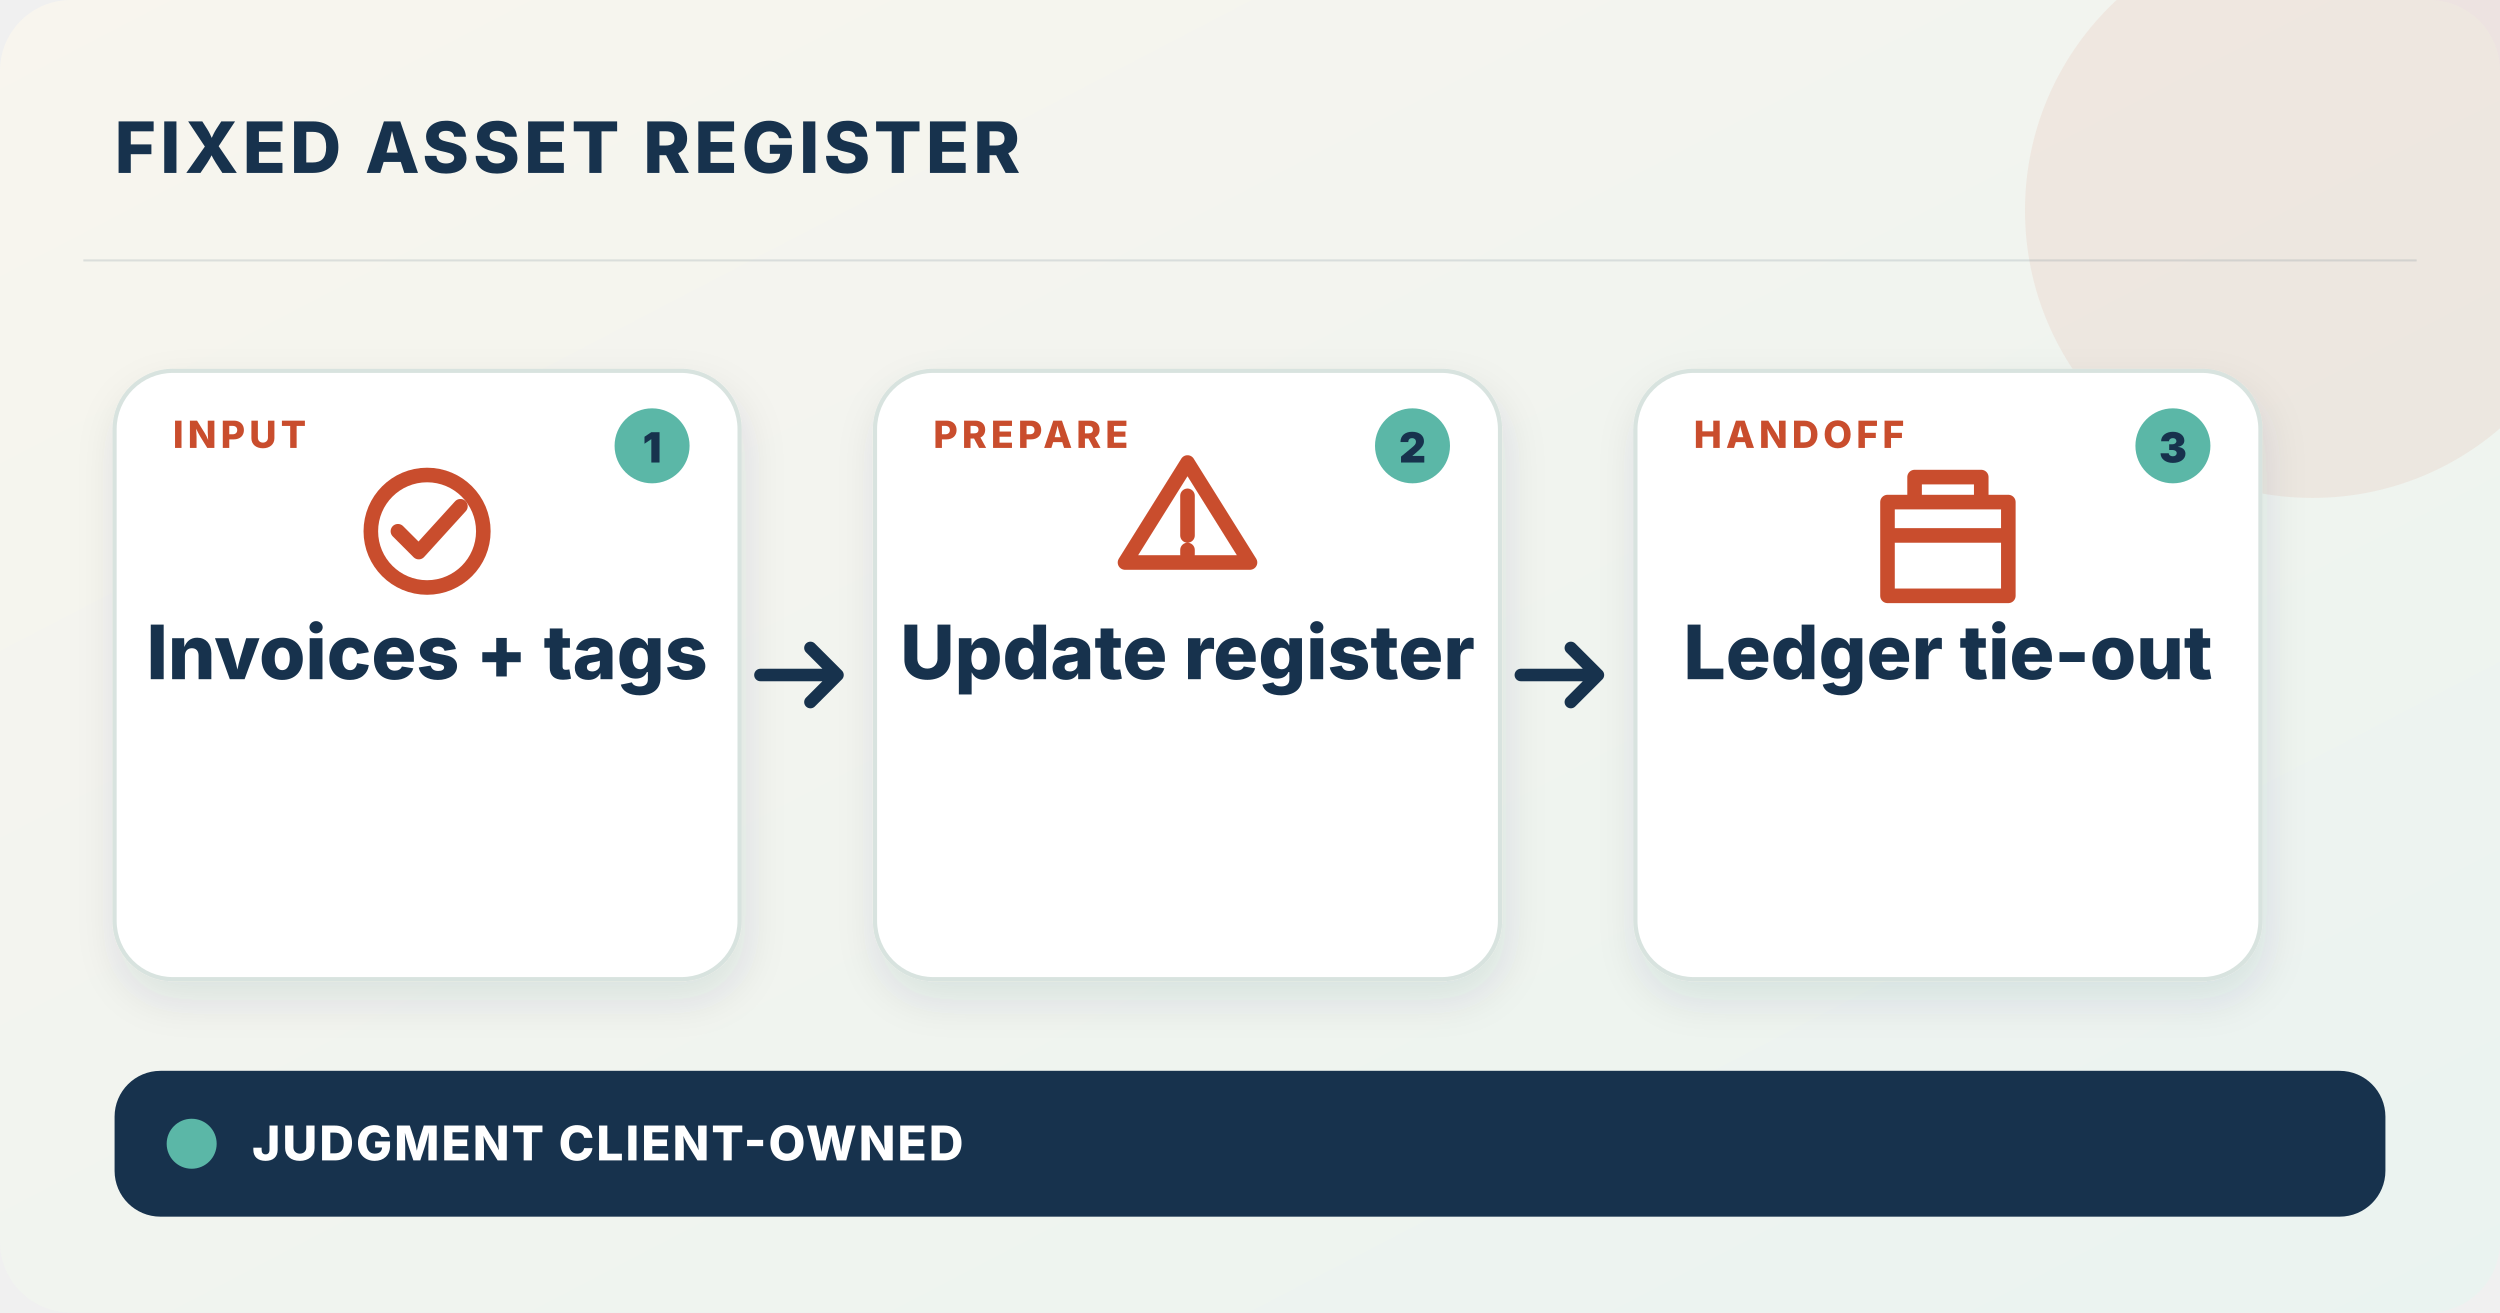
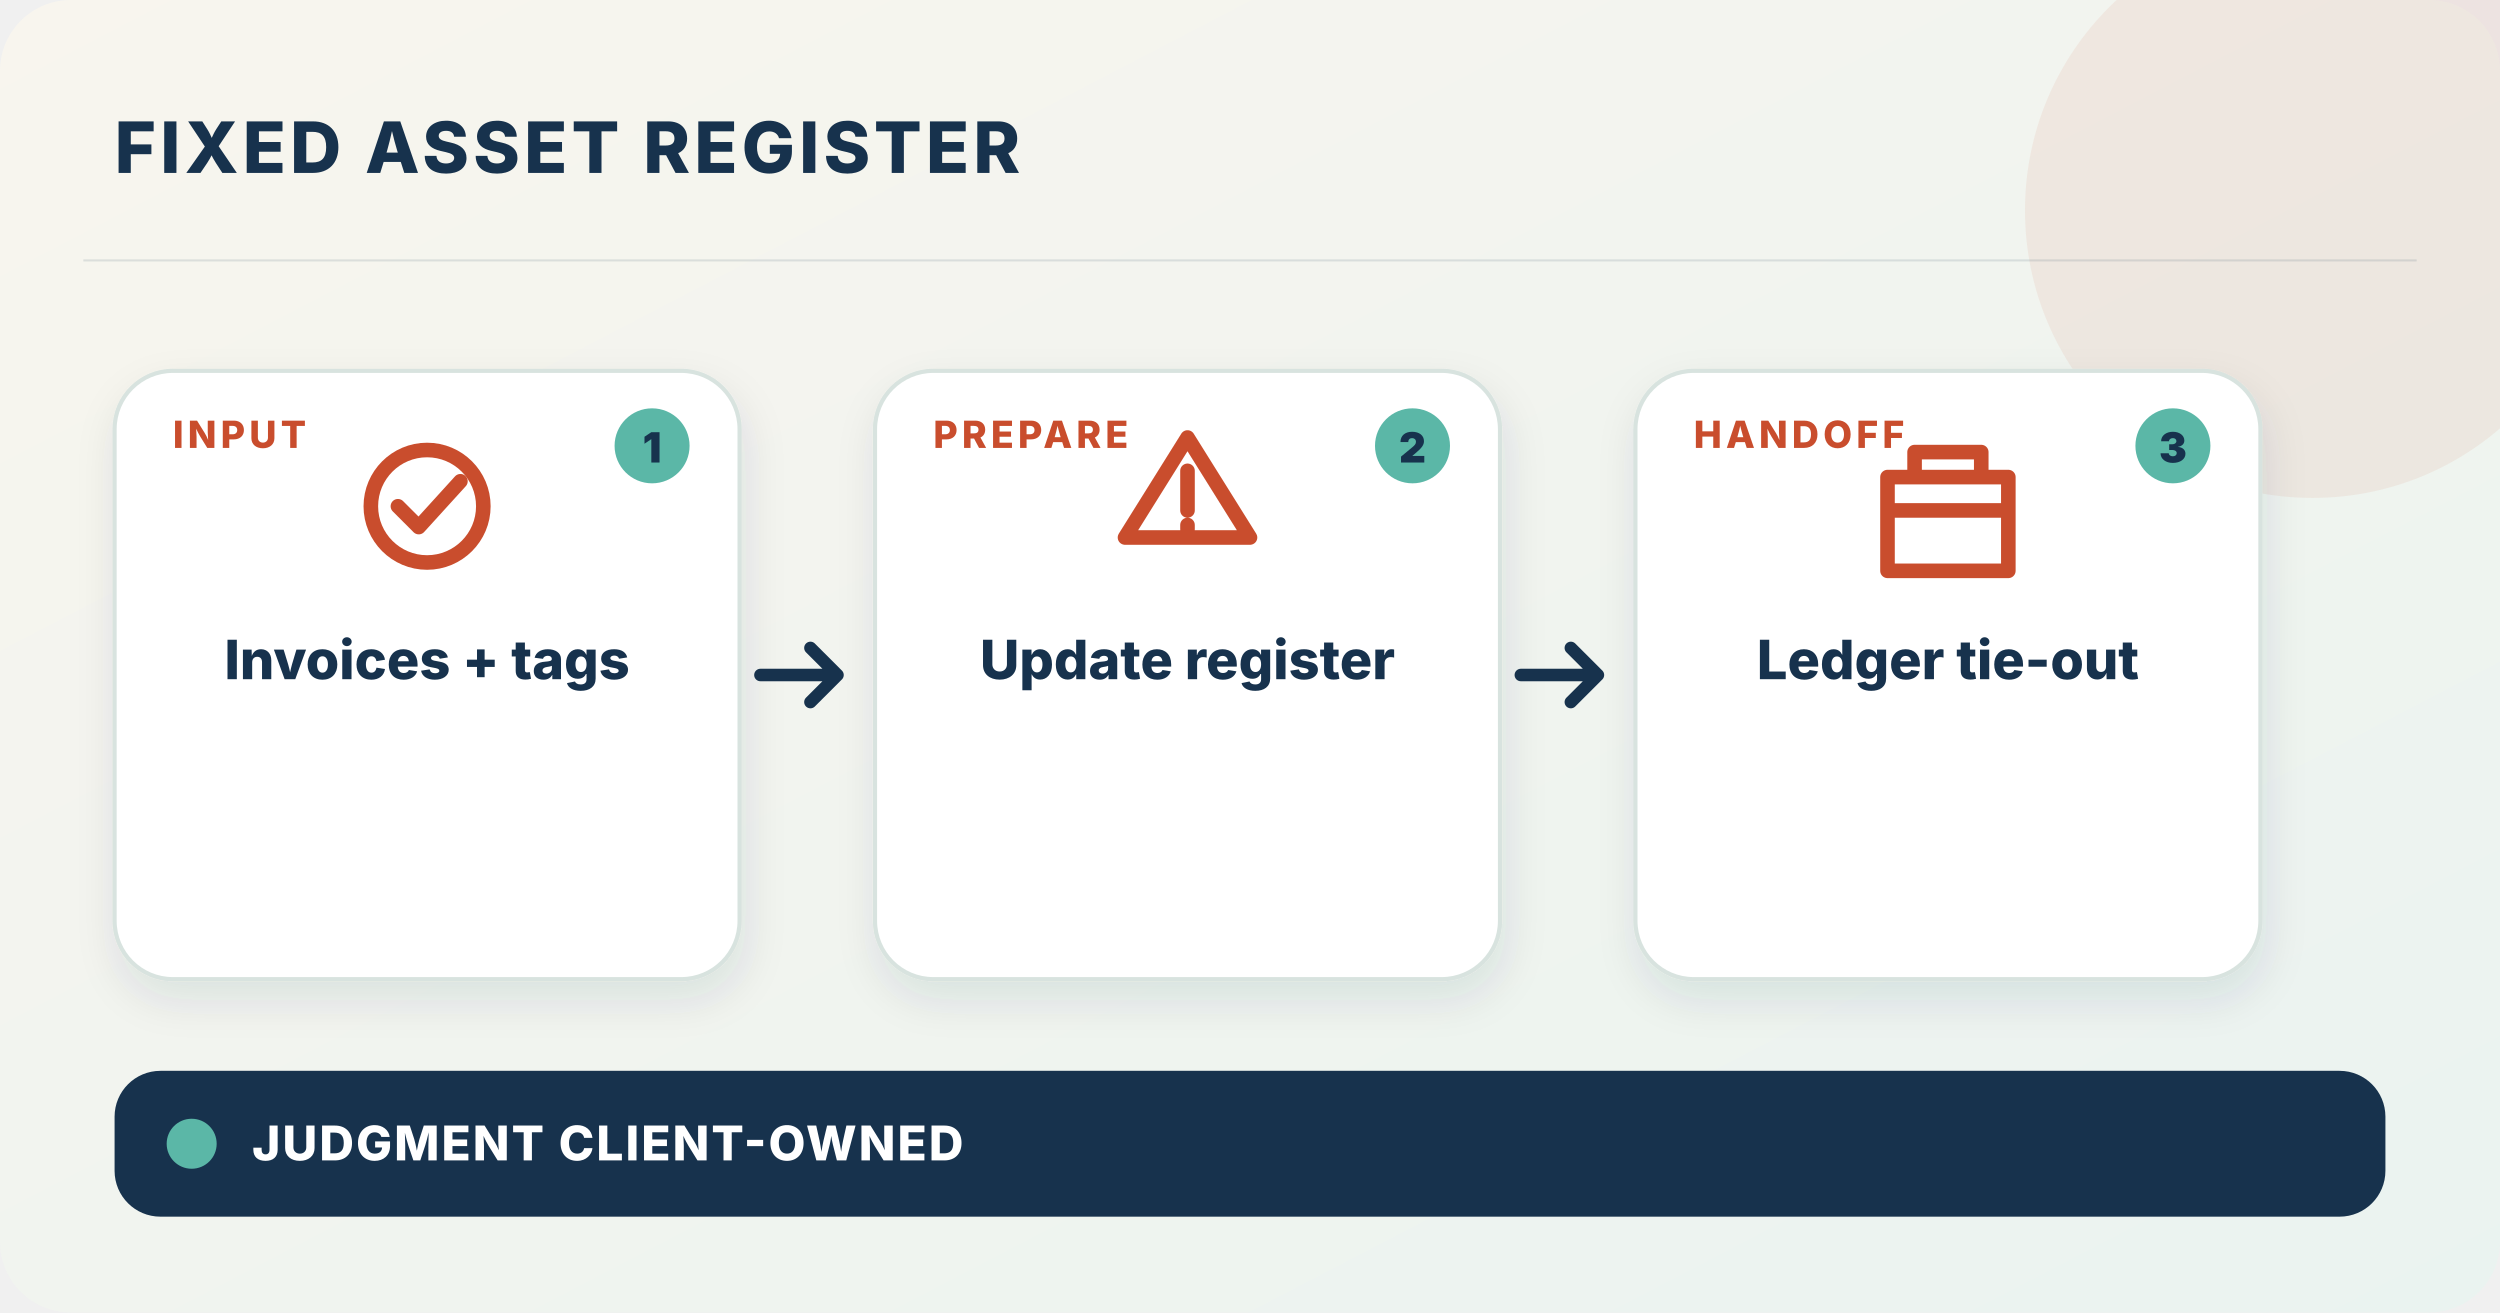
<svg xmlns="http://www.w3.org/2000/svg" viewBox="0 0 1200 630" role="img" aria-labelledby="title desc">
  <defs>
    <linearGradient id="bg" x1="0" y1="0" x2="1" y2="1">
      <stop stop-color="#F8F5EE" />
      <stop offset="1" stop-color="#EAF3F0" />
    </linearGradient>
    <filter id="shadow" x="-20%" y="-20%" width="140%" height="160%">
      <feDropShadow dy="9" stdDeviation="10" flood-color="#17324D" flood-opacity=".10" />
    </filter>
-     <style>.title{font:800 34px Inter,Arial,sans-serif;letter-spacing:2px;fill:#17324D}.meta{font:800 18px Inter,Arial,sans-serif;letter-spacing:2px;fill:#C94D2D}.step{font:800 36px Inter,Arial,sans-serif;fill:#17324D}.card{fill:#fff;stroke:#D8E3DF;stroke-width:2;filter:url(#shadow)}.icon{fill:none;stroke:#C94D2D;stroke-width:7;stroke-linecap:round;stroke-linejoin:round}.arrow{fill:none;stroke:#17324D;stroke-width:6;stroke-linecap:round;stroke-linejoin:round}.num-bg{fill:#5BB7A7}.num{font:900 20px Inter,Arial,sans-serif;fill:#17324D}.note{font:800 23px Inter,Arial,sans-serif;letter-spacing:1px;fill:#fff}</style>
+     <style>.title{font:800 34px Inter,Arial,sans-serif;letter-spacing:2px;fill:#17324D}.meta{font:800 18px Inter,Arial,sans-serif;letter-spacing:2px;fill:#C94D2D}.step{font:800 26px Inter,Arial,sans-serif;fill:#17324D}.card{fill:#fff;stroke:#D8E3DF;stroke-width:2;filter:url(#shadow)}.icon{fill:none;stroke:#C94D2D;stroke-width:7;stroke-linecap:round;stroke-linejoin:round}.arrow{fill:none;stroke:#17324D;stroke-width:6;stroke-linecap:round;stroke-linejoin:round}.num-bg{fill:#5BB7A7}.num{font:900 20px Inter,Arial,sans-serif;fill:#17324D}.note{font:800 23px Inter,Arial,sans-serif;letter-spacing:1px;fill:#fff}</style>
  </defs>
  <rect width="1200" height="630" rx="34" fill="url(#bg)" />
  <circle cx="1110" cy="101" r="138" fill="#C94D2D" opacity=".08" />
  <path d="M40 125h1120" stroke="#17324D" stroke-opacity=".12" />
  <text x="55" y="83" class="title">FIXED ASSET REGISTER</text>
  <g>
    <rect x="55" y="178" width="300" height="292" rx="28" class="card" />
    <text x="83" y="215" class="meta">INPUT</text>
-     <g class="icon">
+     <g class="icon" transform="translate(0 -12)">
      <circle cx="205" cy="255" r="27" />
      <path d="M191 255l10 10 20-22" />
    </g>
    <text x="205" y="326" text-anchor="middle" class="step">Invoices + tags</text>
    <circle cx="313" cy="214" r="18" class="num-bg" />
    <text x="313" y="222" text-anchor="middle" class="num">1</text>
  </g>
  <g>
    <rect x="420" y="178" width="300" height="292" rx="28" class="card" />
    <text x="448" y="215" class="meta">PREPARE</text>
-     <g class="icon">
+     <g class="icon" transform="translate(0 -12)">
      <path d="M540 270l30-48 30 48z M570 238v19 M570 264v2" />
    </g>
    <text x="570" y="326" text-anchor="middle" class="step">Update register</text>
    <circle cx="678" cy="214" r="18" class="num-bg" />
    <text x="678" y="222" text-anchor="middle" class="num">2</text>
  </g>
  <g>
    <rect x="785" y="178" width="300" height="292" rx="28" class="card" />
    <text x="813" y="215" class="meta">HANDOFF</text>
-     <g class="icon">
+     <g class="icon" transform="translate(0 -12)">
      <path d="M906 241h58v45h-58z M919 241v-12h32v12 M906 257h58" />
    </g>
    <text x="935" y="326" text-anchor="middle" class="step">Ledger tie-out</text>
    <circle cx="1043" cy="214" r="18" class="num-bg" />
    <text x="1043" y="222" text-anchor="middle" class="num">3</text>
  </g>
  <path d="M365 324h37m-13-13 13 13-13 13 M730 324h37m-13-13 13 13-13 13" class="arrow" />
  <rect x="55" y="514" width="1090" height="70" rx="22" fill="#17324D" />
  <circle cx="92" cy="549" r="12" fill="#5BB7A7" />
  <text x="121" y="557" class="note">JUDGMENT CLIENT-OWNED</text>
</svg>
